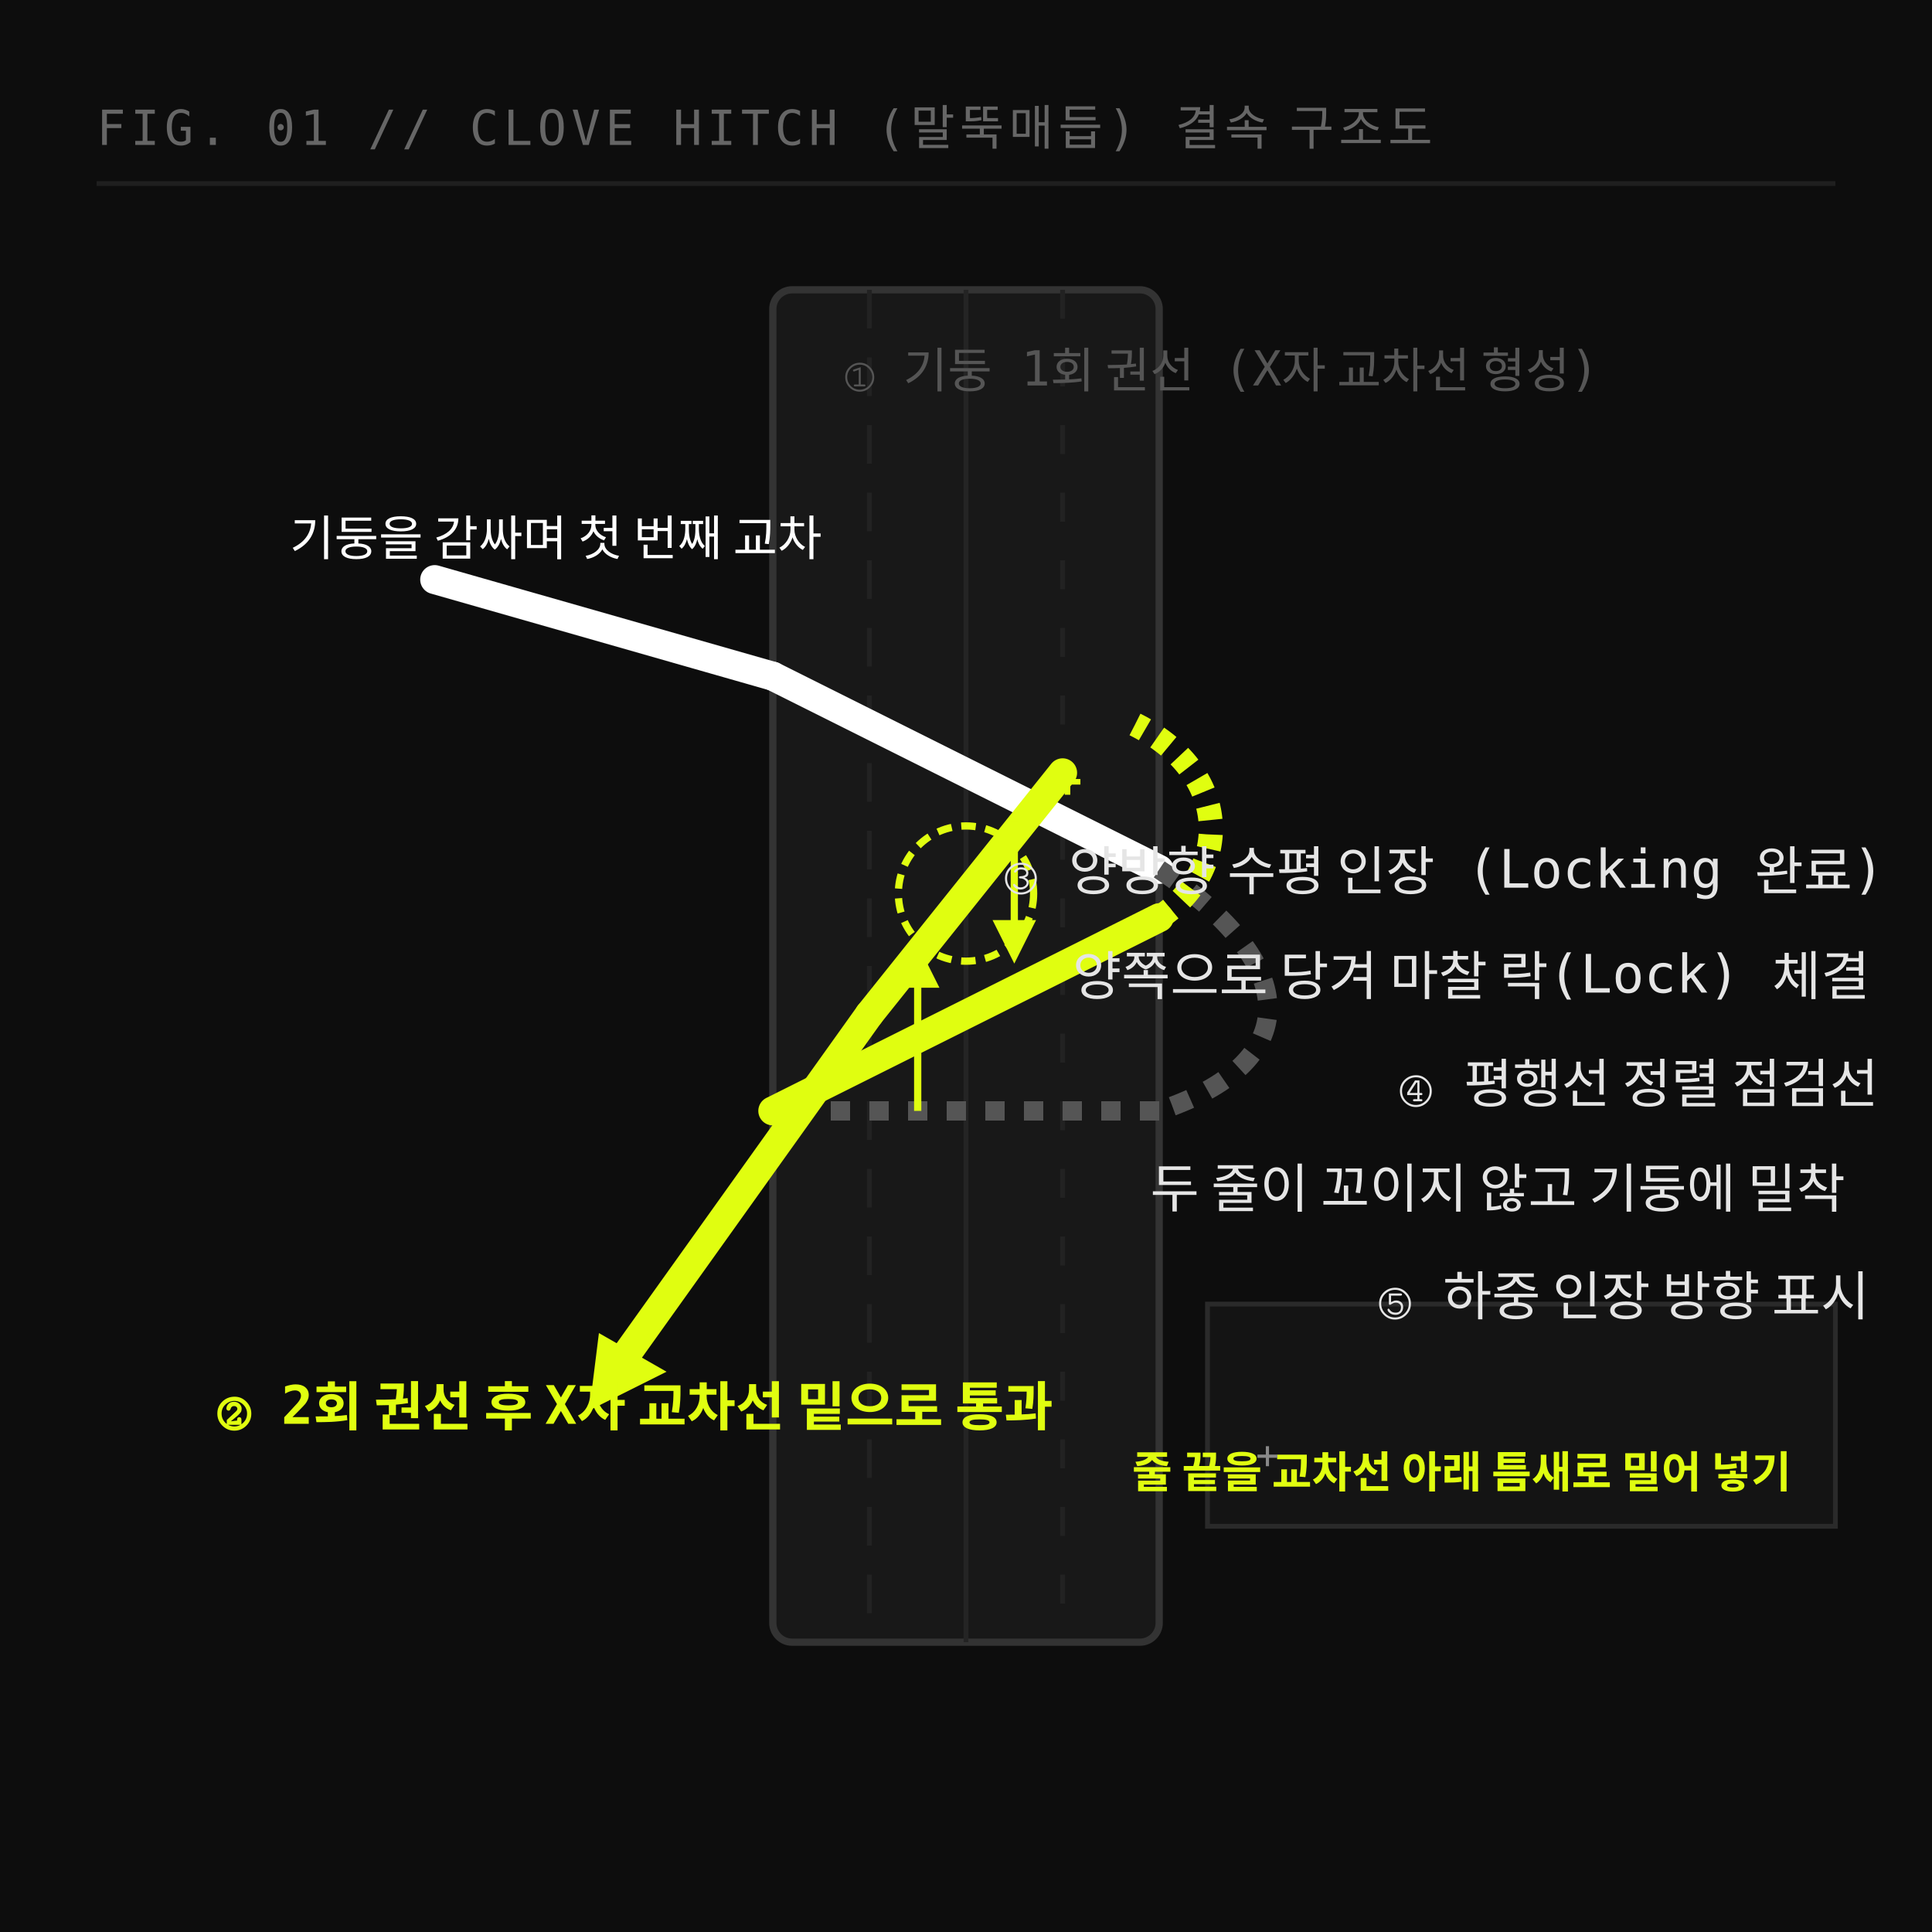
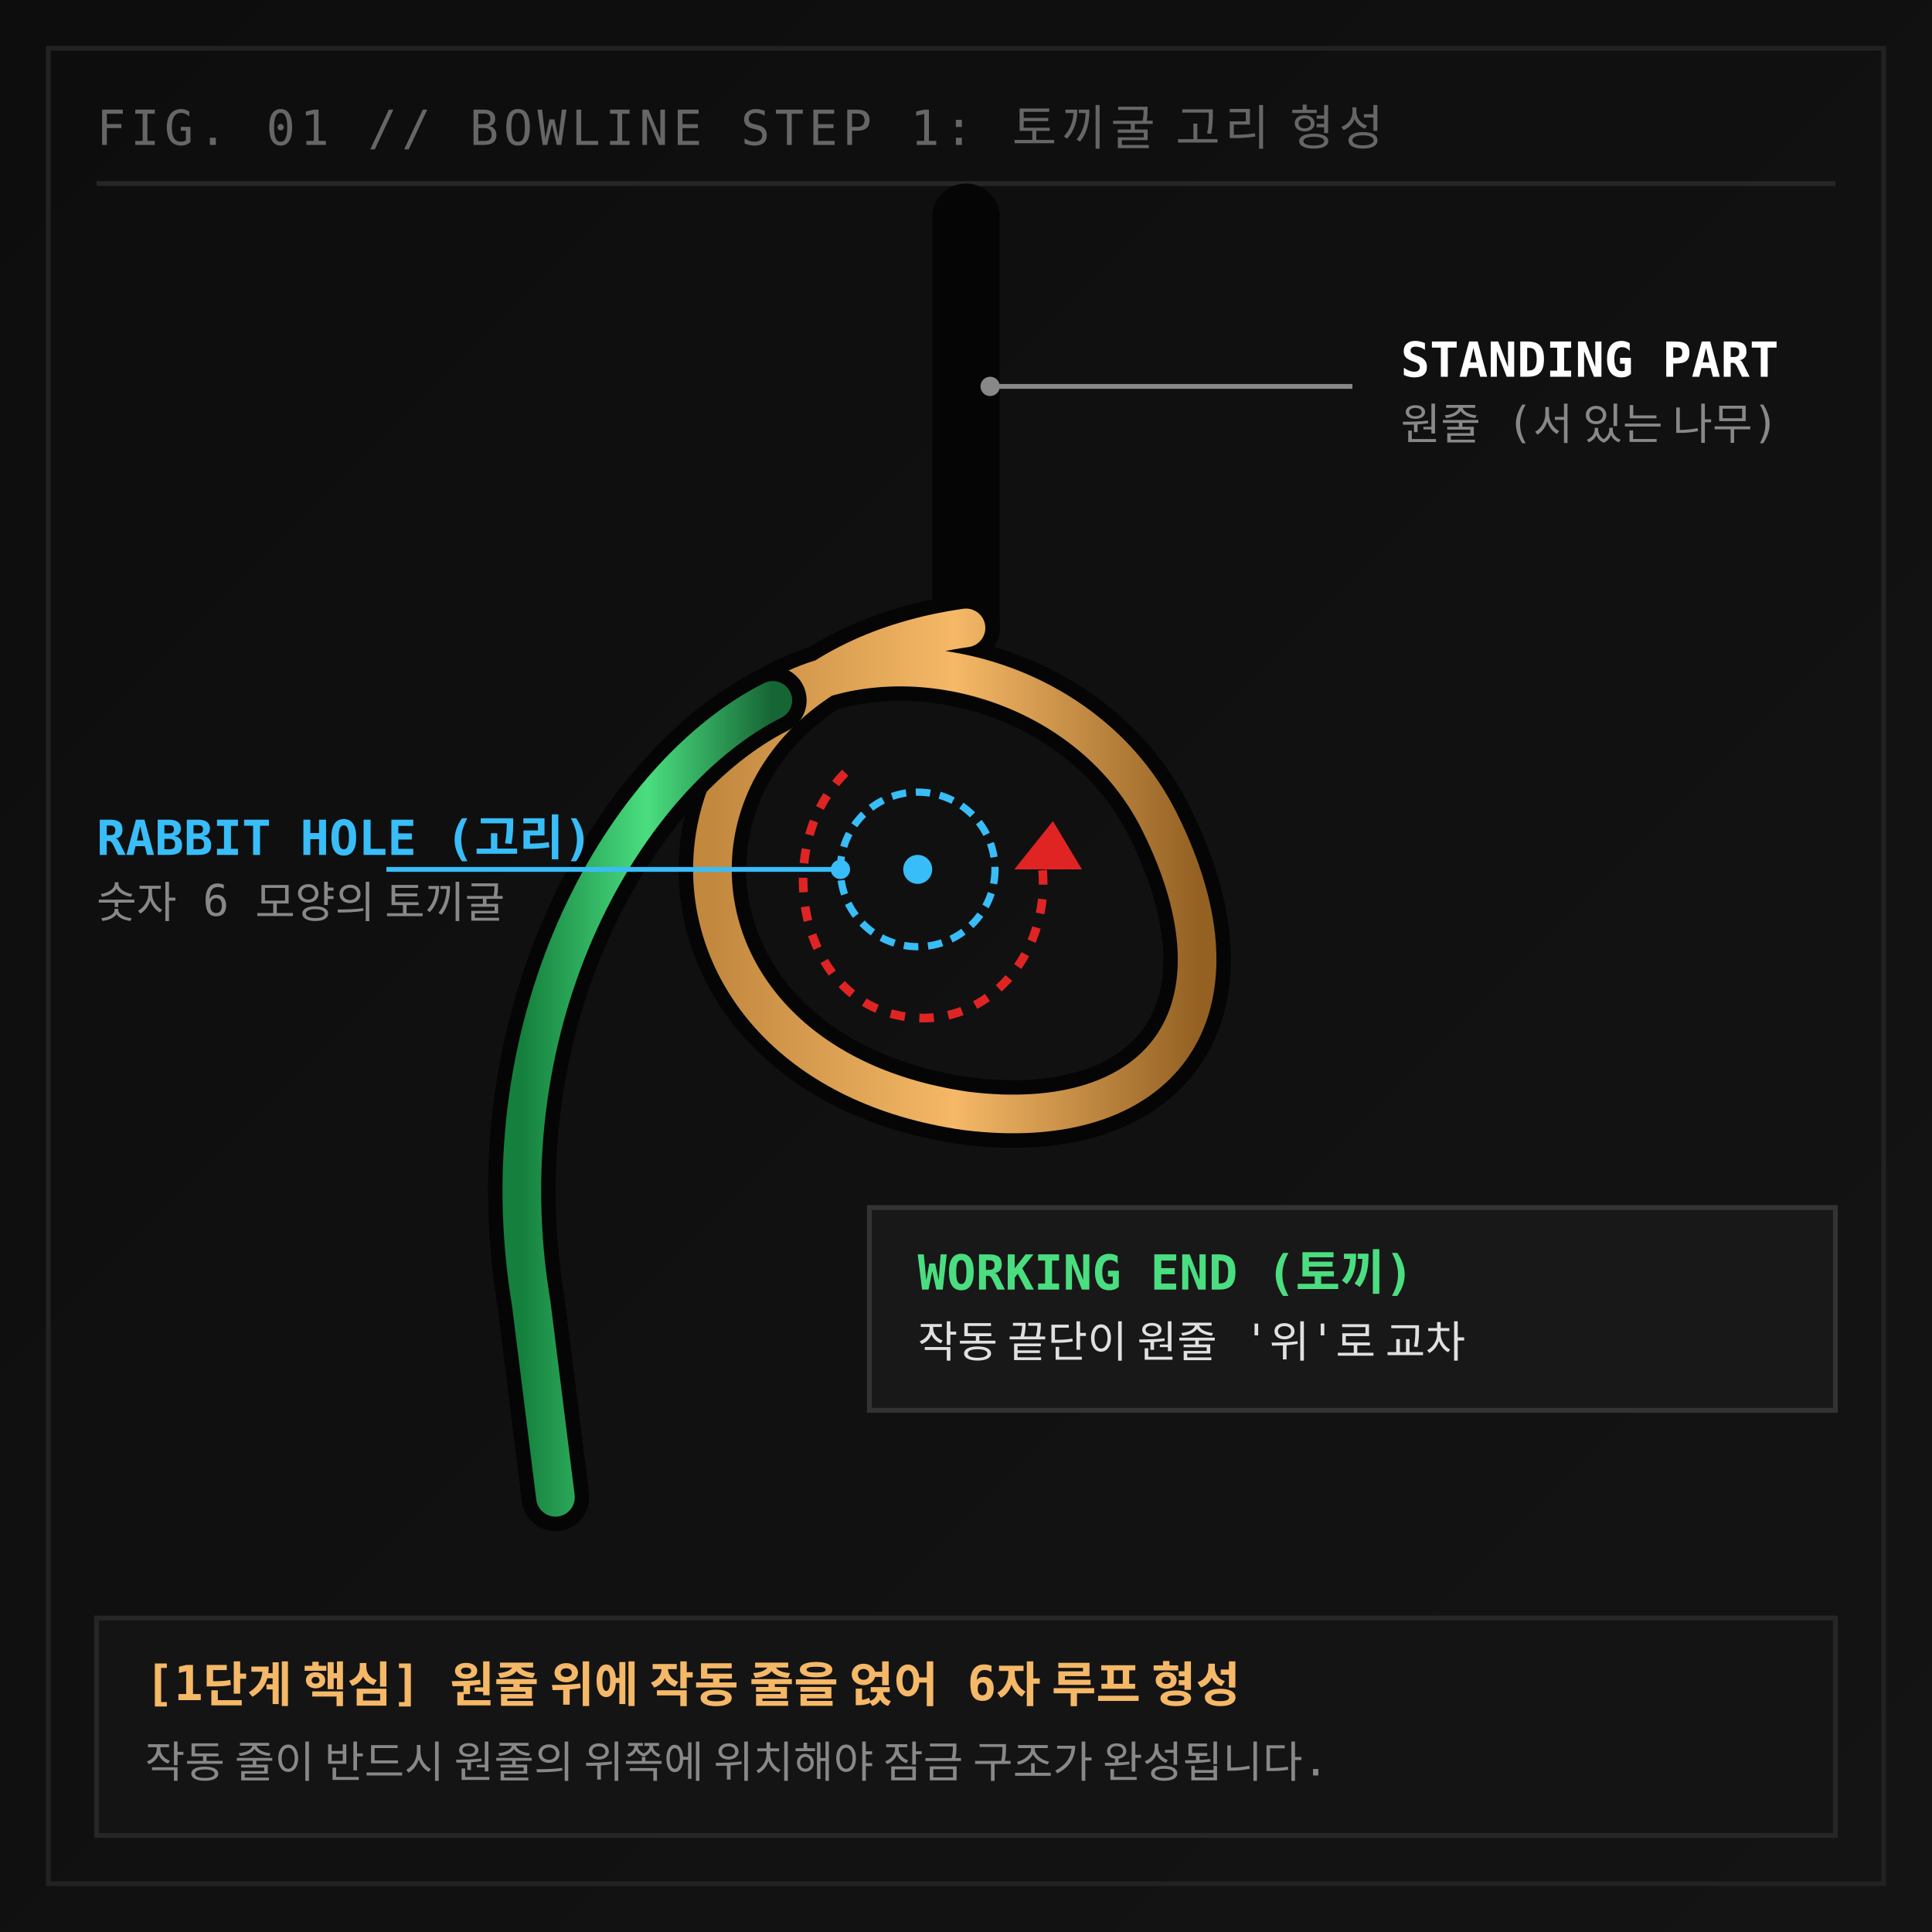
<svg xmlns="http://www.w3.org/2000/svg" viewBox="0 0 400 400" class="w-full h-full">
-   <rect width="400" height="400" fill="#0d0d0d" />
-   <text x="20" y="30" fill="#666666" font-family="'JetBrains Mono', monospace" font-size="10" letter-spacing="1">FIG. 01 // CLOVE HITCH (말뚝매듭) 결속 구조도</text>
-   <line x1="20" y1="38" x2="380" y2="38" stroke="#1f1f1f" stroke-width="1" />
-   <rect x="160" y="60" width="80" height="280" rx="4" fill="#181818" stroke="#333333" stroke-width="1.5" />
-   <line x1="180" y1="60" x2="180" y2="340" stroke="#222222" stroke-width="1" stroke-dasharray="8 6" />
-   <line x1="200" y1="60" x2="200" y2="340" stroke="#242424" stroke-width="1" />
-   <line x1="220" y1="60" x2="220" y2="340" stroke="#222222" stroke-width="1" stroke-dasharray="6 8" />
-   <text x="175" y="80" fill="#555555" font-family="'JetBrains Mono', monospace" font-size="10">① 기둥 1회 권선 (X자 교차선 형성)</text>
-   <path d="M 90 120 L 160 140" stroke="#FFFFFF" stroke-width="6" stroke-linecap="round" />
-   <text x="60" y="115" fill="#FFFFFF" font-family="'JetBrains Mono', monospace" font-size="10">기둥을 감싸며 첫 번째 교차</text>
-   <path d="M 160 140 L 240 180" stroke="#FFFFFF" stroke-width="6" stroke-linecap="round" />
-   <path d="M 240 180 C 270 200 270 220 240 230" stroke="#555555" stroke-width="4" stroke-dasharray="4 4" fill="none" />
-   <path d="M 240 230 L 160 230" stroke="#555555" stroke-width="4" stroke-dasharray="4 4" fill="none" />
-   <path d="M 160 230 L 240 190" stroke="#E0FE10" stroke-width="6" stroke-linecap="round" />
-   <circle cx="200" cy="185" r="14" fill="none" stroke="#E0FE10" stroke-width="1.5" stroke-dasharray="3 2" />
-   <text x="218" y="165" fill="#E0FE10" font-family="'JetBrains Mono', monospace" font-size="10" font-weight="bold">+</text>
-   <line x1="208" y1="172" x2="216" y2="166" stroke="#E0FE10" stroke-width="1" />
-   <path d="M 240 190 C 255 180 255 160 235 150" stroke="#E0FE10" stroke-width="5" stroke-dasharray="3 3" fill="none" />
-   <path d="M 220 160 L 180 210" stroke="#E0FE10" stroke-width="6" stroke-linecap="round" />
-   <path d="M 180 210 L 130 280" stroke="#E0FE10" stroke-width="6" stroke-linecap="round" />
-   <polygon points="122,292 124,276 138,284" fill="#E0FE10" />
-   <text x="45" y="295" fill="#E0FE10" font-family="'JetBrains Mono', monospace" font-size="11" font-weight="bold">② 2회 권선 후 X자 교차선 밑으로 통과</text>
-   <g stroke="#E0FE10" stroke-width="1.5">
-     <line x1="190" y1="230" x2="190" y2="200" marker-end="url(#arrow)" />
-     <line x1="210" y1="170" x2="210" y2="195" marker-end="url(#arrow)" />
-   </g>
  <defs>
-     <marker id="arrow" viewBox="0 0 10 10" refX="5" refY="5" markerWidth="6" markerHeight="6" orient="auto-start-reverse">
-       <path d="M 0 0 L 10 5 L 0 10 z" fill="#E0FE10" />
-     </marker>
+     <linearGradient id="bg01" x1="0%" y1="0%" x2="100%" y2="100%">
+       <stop offset="0%" stop-color="#0d0d0d" />
+       <stop offset="100%" stop-color="#141414" />
+     </linearGradient>
+     <linearGradient id="standingRope" x1="0%" y1="0%" x2="100%" y2="0%">
+       <stop offset="0%" stop-color="#c2883e" />
+       <stop offset="50%" stop-color="#f5b867" />
+       <stop offset="100%" stop-color="#946123" />
+     </linearGradient>
+     <linearGradient id="workingRope" x1="0%" y1="0%" x2="100%" y2="0%">
+       <stop offset="0%" stop-color="#15803d" />
+       <stop offset="50%" stop-color="#4ade80" />
+       <stop offset="100%" stop-color="#166534" />
+     </linearGradient>
  </defs>
-   <rect x="250" y="270" width="130" height="46" fill="#141414" stroke="#2a2a2a" stroke-width="1" />
-   <text x="234.4" y="308" fill="#E0FE10" font-family="'JetBrains Mono', monospace" font-size="9" font-weight="bold">줄 끝을 교차선 아래 틈새로 밀어 넣기</text>
-   <text x="260" y="304" fill="#888888" font-family="'JetBrains Mono', monospace" font-size="8">+</text>
-   <text x="299.1" y="184" fill="#E5E5E5" font-family="'JetBrains Mono', monospace" font-size="11" text-anchor="middle">③ 양방향 수평 인장 (Locking 완료)</text>
-   <text x="304.6" y="206" fill="#E5E5E5" font-family="'JetBrains Mono', monospace" font-size="11" text-anchor="middle">양쪽으로 당겨 마찰 락(Lock) 체결</text>
-   <text x="339.4" y="228" fill="#E5E5E5" font-family="'JetBrains Mono', monospace" font-size="11" text-anchor="middle">④ 평행선 정렬 점검선</text>
-   <text x="310.1" y="250" fill="#E5E5E5" font-family="'JetBrains Mono', monospace" font-size="11" text-anchor="middle">두 줄이 꼬이지 않고 기둥에 밀착</text>
-   <text x="336.3" y="272" fill="#E5E5E5" font-family="'JetBrains Mono', monospace" font-size="11" text-anchor="middle">⑤ 하중 인장 방향 표시</text>
+   <rect width="400" height="400" fill="url(#bg01)" />
+   <rect x="10" y="10" width="380" height="380" fill="none" stroke="#222" stroke-width="1" />
+   <text x="20" y="30" fill="#666666" font-family="'JetBrains Mono', monospace" font-size="10" letter-spacing="1">FIG. 01 // BOWLINE STEP 1: 토끼굴 고리 형성</text>
+   <line x1="20" y1="38" x2="380" y2="38" stroke="#262626" stroke-width="1" />
+   <path d="M 200 45 L 200 130" stroke="#050505" stroke-width="14" stroke-linecap="round" />
+   <path d="M 200 45 L 200 130" stroke="url(#standingRope)" stroke-width="8" stroke-linecap="round" />
+   <path d="M 200 130 C 130 140 130 220 200 230 C 240 235 260 210 240 170 C 225 140 185 130 160 145" stroke="#050505" stroke-width="14" stroke-linecap="round" fill="none" />
+   <path d="M 200 130 C 130 140 130 220 200 230 C 240 235 260 210 240 170 C 225 140 185 130 160 145" stroke="url(#standingRope)" stroke-width="8" stroke-linecap="round" fill="none" />
+   <path d="M 160 145 C 130 160 100 210 110 270 L 115 310" stroke="#050505" stroke-width="14" stroke-linecap="round" fill="none" />
+   <path d="M 160 145 C 130 160 100 210 110 270 L 115 310" stroke="url(#workingRope)" stroke-width="8" stroke-linecap="round" fill="none" />
+   <path d="M 175 160 C 160 175 165 205 185 210 C 205 215 220 195 215 175" fill="none" stroke="#E02424" stroke-width="1.8" stroke-dasharray="3 3" />
+   <polygon points="218,170 210,180 224,180" fill="#E02424" />
+   <circle cx="190" cy="180" r="16" fill="none" stroke="#38bdf8" stroke-width="1.5" stroke-dasharray="3 2" />
+   <circle cx="190" cy="180" r="3" fill="#38bdf8" />
+   <line x1="205" y1="80" x2="280" y2="80" stroke="#888" stroke-width="1" />
+   <circle cx="205" cy="80" r="2" fill="#888" />
+   <text x="290" y="78" fill="#ffffff" font-family="'JetBrains Mono', monospace" font-size="10" font-weight="bold">STANDING PART</text>
+   <text x="290" y="91" fill="#888888" font-family="'JetBrains Mono', monospace" font-size="9">원줄 (서 있는 나무)</text>
+   <line x1="174" y1="180" x2="80" y2="180" stroke="#38bdf8" stroke-width="1" />
+   <circle cx="174" cy="180" r="2" fill="#38bdf8" />
+   <text x="20" y="177" fill="#38bdf8" font-family="'JetBrains Mono', monospace" font-size="10" font-weight="bold">RABBIT HOLE (고리)</text>
+   <text x="20" y="190" fill="#888888" font-family="'JetBrains Mono', monospace" font-size="9">숫자 6 모양의 토끼굴</text>
+   <rect x="180" y="250" width="200" height="42" fill="#181818" stroke="#333" stroke-width="1" />
+   <text x="190" y="267" fill="#4ade80" font-family="'JetBrains Mono', monospace" font-size="10" font-weight="bold">WORKING END (토끼)</text>
+   <text x="190" y="281" fill="#e0e0e0" font-family="'JetBrains Mono', monospace" font-size="9">작동 끝단이 원줄 '위'로 교차</text>
+   <rect x="20" y="335" width="360" height="45" fill="#141414" stroke="#262626" stroke-width="1" />
+   <text x="30" y="352" fill="#f5b867" font-family="'JetBrains Mono', monospace" font-size="10" font-weight="bold">[1단계 핵심] 원줄 위에 작동 줄을 얹어 6자 루프 형성</text>
+   <text x="30" y="368" fill="#888888" font-family="'JetBrains Mono', monospace" font-size="9">작동 줄이 반드시 원줄의 위쪽에 위치해야 잠금 구조가 완성됩니다.</text>
</svg>
